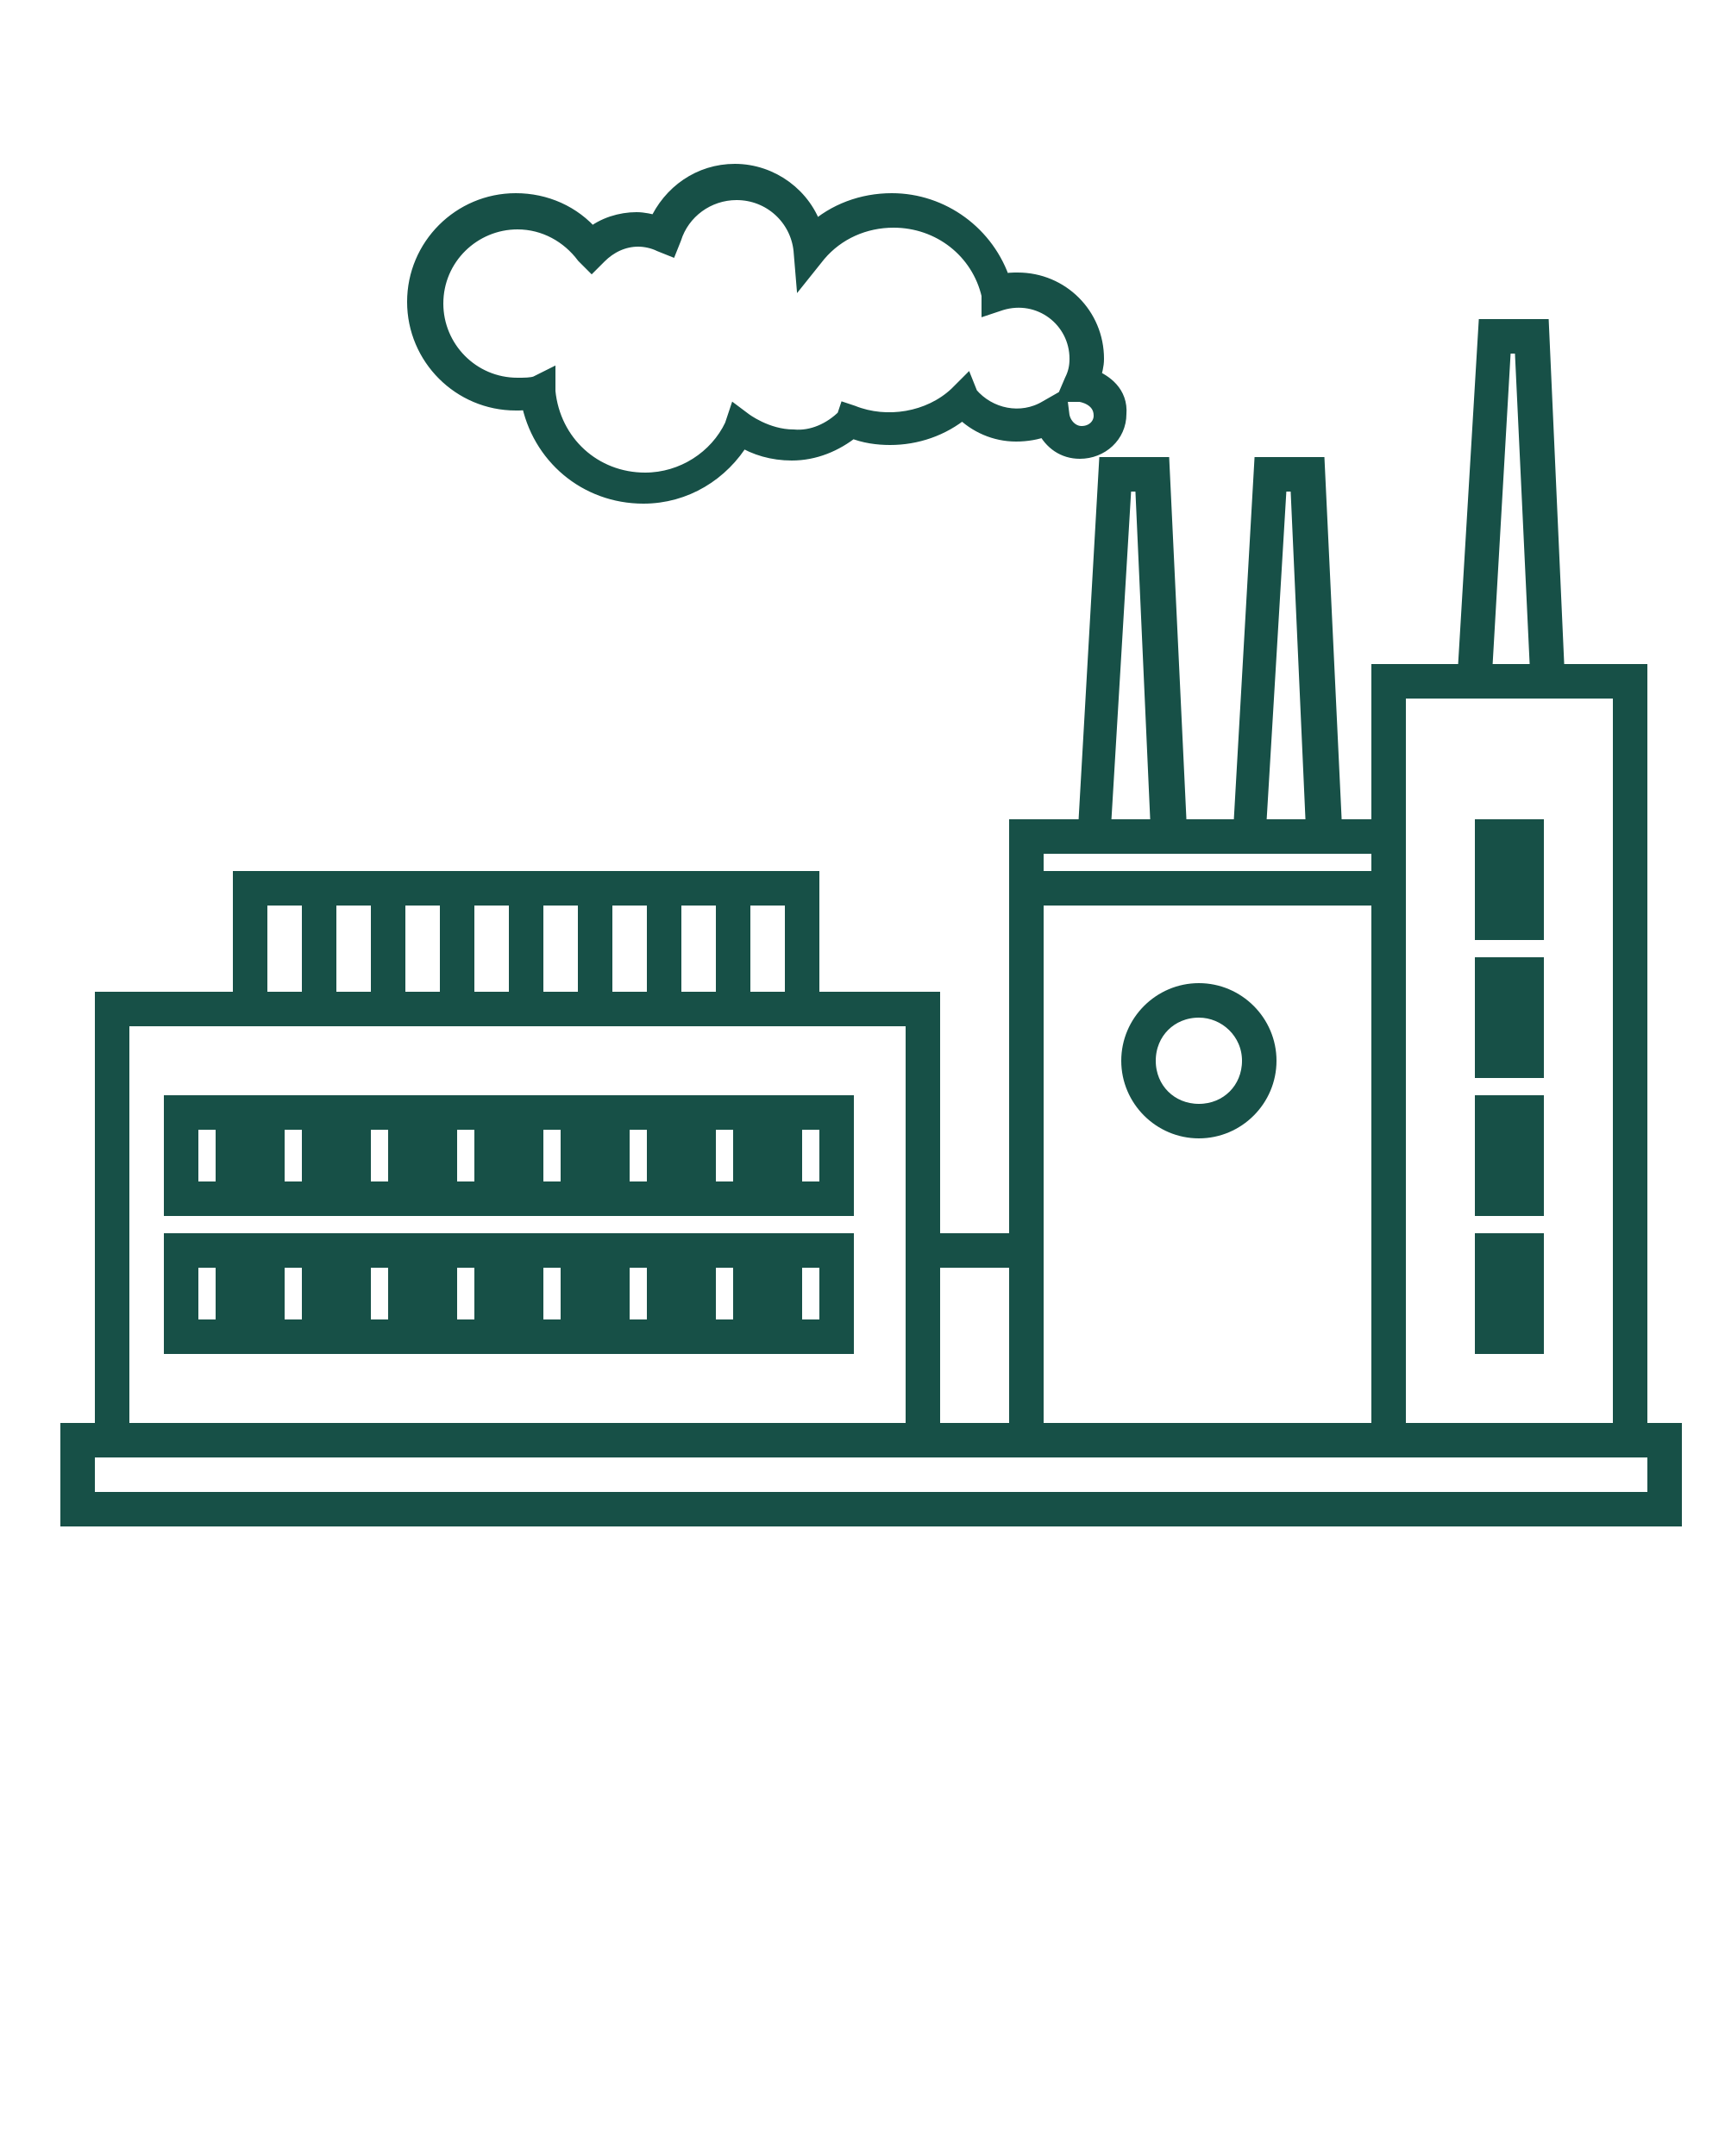
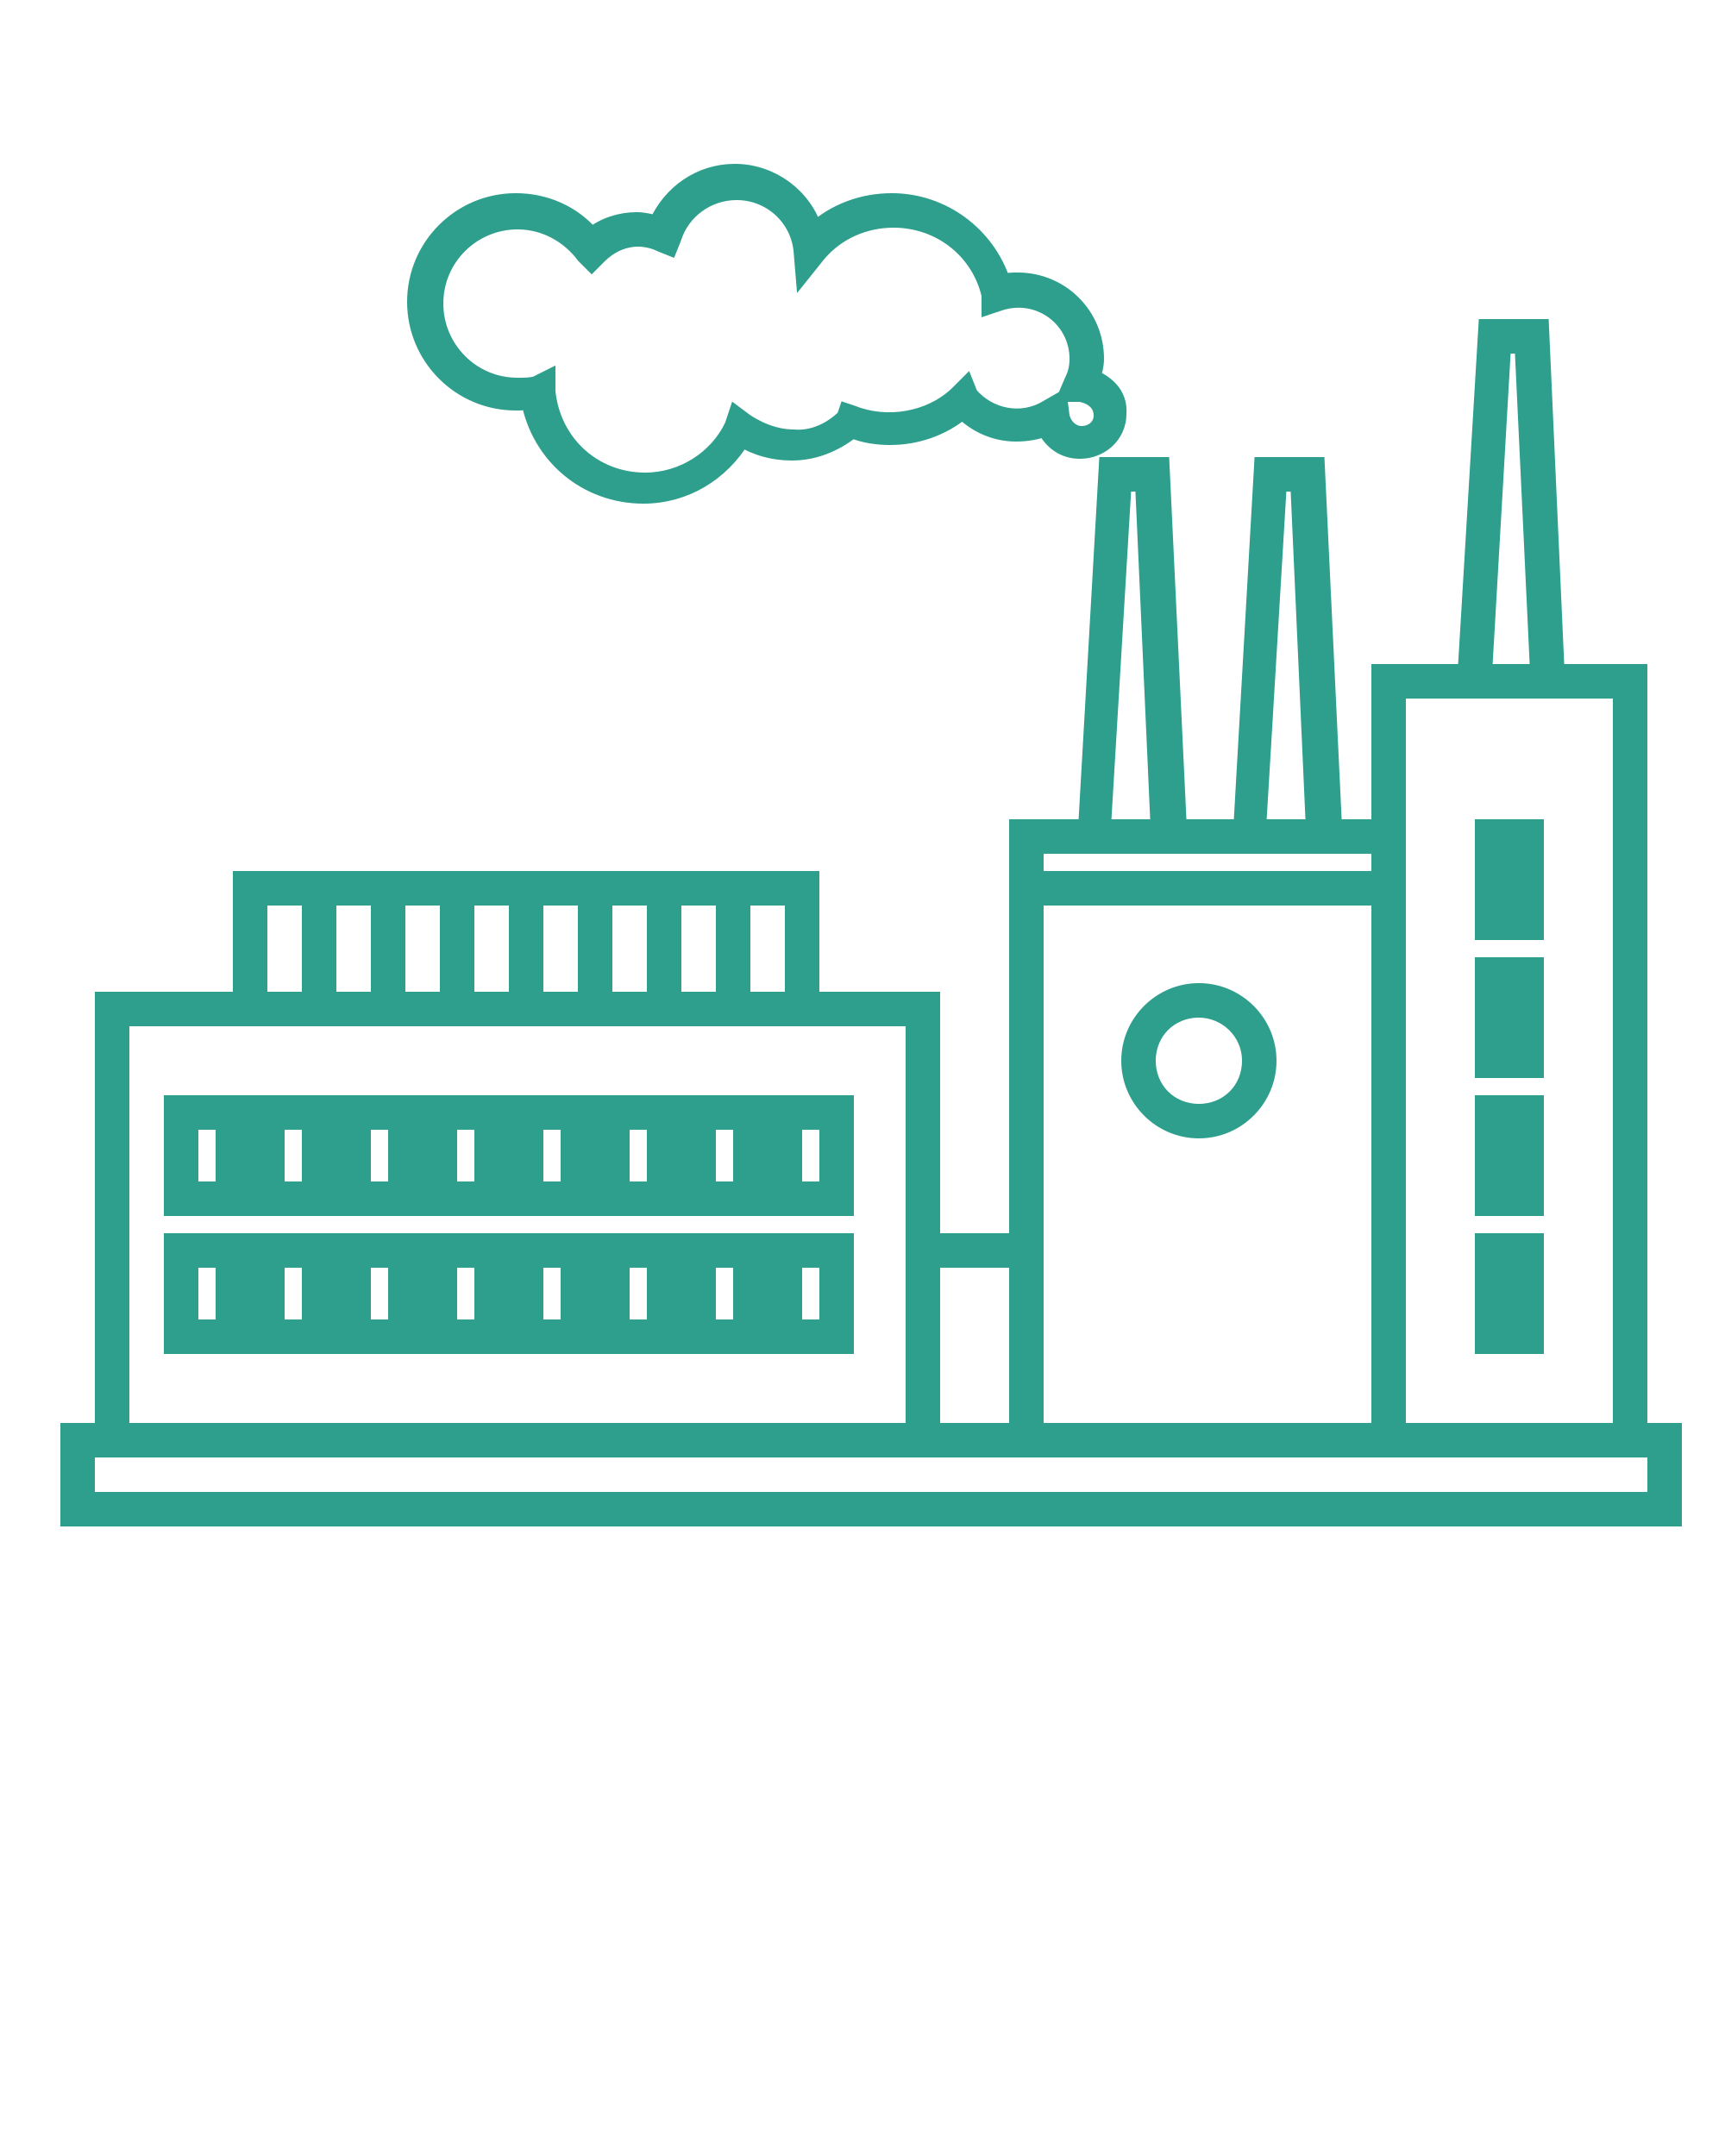
- <svg xmlns="http://www.w3.org/2000/svg" version="1.1" x="0px" y="0px" viewBox="0 0 100 125" style="enable-background:new 0 0 100 100; stroke:#175047; fill: #175047;" xml:space="preserve">
+ <svg xmlns="http://www.w3.org/2000/svg" version="1.1" x="0px" y="0px" viewBox="0 0 100 125" style="enable-background:new 0 0 100 100; stroke:#2e9f8d; fill: #2e9f8d;" xml:space="preserve">
  <path d="M69.5,65.5c-2.2,0-4-1.8-4-4s1.8-4,4-4s4,1.8,4,4S71.7,65.5,69.5,65.5z M69.5,58.5c-1.7,0-3,1.3-3,3s1.3,3,3,3s3-1.3,3-3  S71.1,58.5,69.5,58.5z M14,70h-4v-6h4V70z M11,69h2v-4h-2V69z M19,70h-4v-6h4V70z M16,69h2v-4h-2V69z M24,70h-4v-6h4V70z M21,69h2  v-4h-2V69z M29,70h-4v-6h4V70z M26,69h2v-4h-2V69z M89,70h-3v-6h3V70z M87,69h1v-4h-1V69z M34,70h-4v-6h4V70z M31,69h2v-4h-2V69z   M39,70h-4v-6h4V70z M36,69h2v-4h-2V69z M44,70h-4v-6h4V70z M41,69h2v-4h-2V69z M49,70h-4v-6h4V70z M46,69h2v-4h-2V69z M14,78h-4v-6  h4V78z M11,77h2v-4h-2V77z M19,78h-4v-6h4V78z M16,77h2v-4h-2V77z M24,78h-4v-6h4V78z M21,77h2v-4h-2V77z M29,78h-4v-6h4V78z M26,77  h2v-4h-2V77z M34,78h-4v-6h4V78z M31,77h2v-4h-2V77z M39,78h-4v-6h4V78z M36,77h2v-4h-2V77z M44,78h-4v-6h4V78z M41,77h2v-4h-2V77z   M49,78h-4v-6h4V78z M46,77h2v-4h-2V77z M89,78h-3v-6h3V78z M87,77h1v-4h-1V77z M89,62h-3v-6h3V62z M87,61h1v-4h-1V61z M89,54h-3v-6  h3V54z M87,53h1v-4h-1V53z M43,53h-1v4h1V53z M39,53h-1v4h1V53z M35,53h-1v4h1V53z M31,53h-1v4h1V53z M27,53h-1v4h1V53z M23,53h-1v4  h1V53z M19,53h-1v4h1V53z M95,83V39h-4.8l-0.9-20H88h-1h-0.8L85,39h-5v9h-2.7l-1-21H75h-1h-0.8l-1.2,21h-3.7l-1-21H66h-1h-0.8  l-1.2,21H59v4v20h-5V58h-7v-7H14v7H6v25H4v5h93v-5H95z M87.1,20H88h0.3l0.9,19H86L87.1,20z M81,51.9V40h13v43H81V51.9z M74.1,28H75  h0.3l0.9,20h-3.3L74.1,28z M65.1,28H66h0.3l0.9,20h-3.3L65.1,28z M60,49h20v2H60V49z M60,52h20v31H60V52z M54,73h5v10h-5V73z M15,52  h31v6H15V52z M7,59h46v24H7V59z M96,87H5v-3h91V87z M63.3,21.9c0.1-0.4,0.2-0.7,0.2-1.1c0-2.5-2-4.5-4.5-4.5c-0.3,0-0.6,0-0.9,0.1  c-0.9-2.8-3.5-4.7-6.4-4.7c-1.7,0-3.3,0.6-4.5,1.7c-0.6-2-2.5-3.4-4.6-3.4c-2,0-3.7,1.2-4.5,3c-0.4-0.1-0.8-0.2-1.2-0.2  c-0.9,0-1.9,0.3-2.6,0.9c-1.1-1.3-2.7-2-4.4-2c-3.2,0-5.8,2.6-5.8,5.8c0,3.2,2.6,5.8,5.8,5.8c0.3,0,0.6,0,0.8-0.1  c0.6,3.2,3.3,5.5,6.6,5.5c2.4,0,4.5-1.3,5.7-3.3c0.8,0.5,1.8,0.8,2.9,0.8c1.3,0,2.5-0.5,3.5-1.3c0.7,0.3,1.5,0.4,2.2,0.4  c1.5,0,3-0.5,4.2-1.5c0.8,0.8,1.9,1.3,3.1,1.3c0.6,0,1.2-0.1,1.7-0.3c0.4,0.8,1.1,1.3,2,1.3c1.2,0,2.2-0.9,2.2-2.1  C64.9,22.8,64,22.2,63.3,21.9z M62.7,25.2c-0.6,0-1.1-0.5-1.2-1.1l-0.1-0.8l-0.7,0.4c-1.5,0.9-3.4,0.5-4.5-0.8L56,22.4l-0.5,0.5  c-1.6,1.5-4.1,1.9-6.1,1.1l-0.3-0.1L49,24.2c-0.8,0.8-1.9,1.3-3,1.2c-1.6,0-2.9-1-2.9-1l-0.4-0.3l-0.2,0.6c-0.9,1.9-2.9,3.2-5.1,3.2  c-3,0-5.4-2.2-5.7-5.2l0-0.7l-0.6,0.3c-0.3,0.1-0.7,0.1-1.1,0.1c-2.7,0-4.8-2.2-4.8-4.8c0-2.7,2.2-4.8,4.8-4.8c1.6,0,3,0.8,3.9,2  l0.4,0.4l0.4-0.4c0.6-0.6,1.4-1,2.3-1c0.4,0,0.9,0.1,1.3,0.3l0.5,0.2l0.2-0.5c0.5-1.6,2-2.7,3.7-2.7c2,0,3.6,1.5,3.8,3.4l0.1,1.2  l0.8-1c1.1-1.3,2.7-2,4.4-2c2.7,0,5,1.8,5.6,4.4l0,0.6l0.6-0.2c2.3-0.7,4.5,1,4.5,3.3c0,0.5-0.1,0.9-0.3,1.3l-0.3,0.7l0.7,0  c0.1,0,1.3,0.2,1.3,1.3C63.9,24.7,63.4,25.2,62.7,25.2z" />
</svg>
